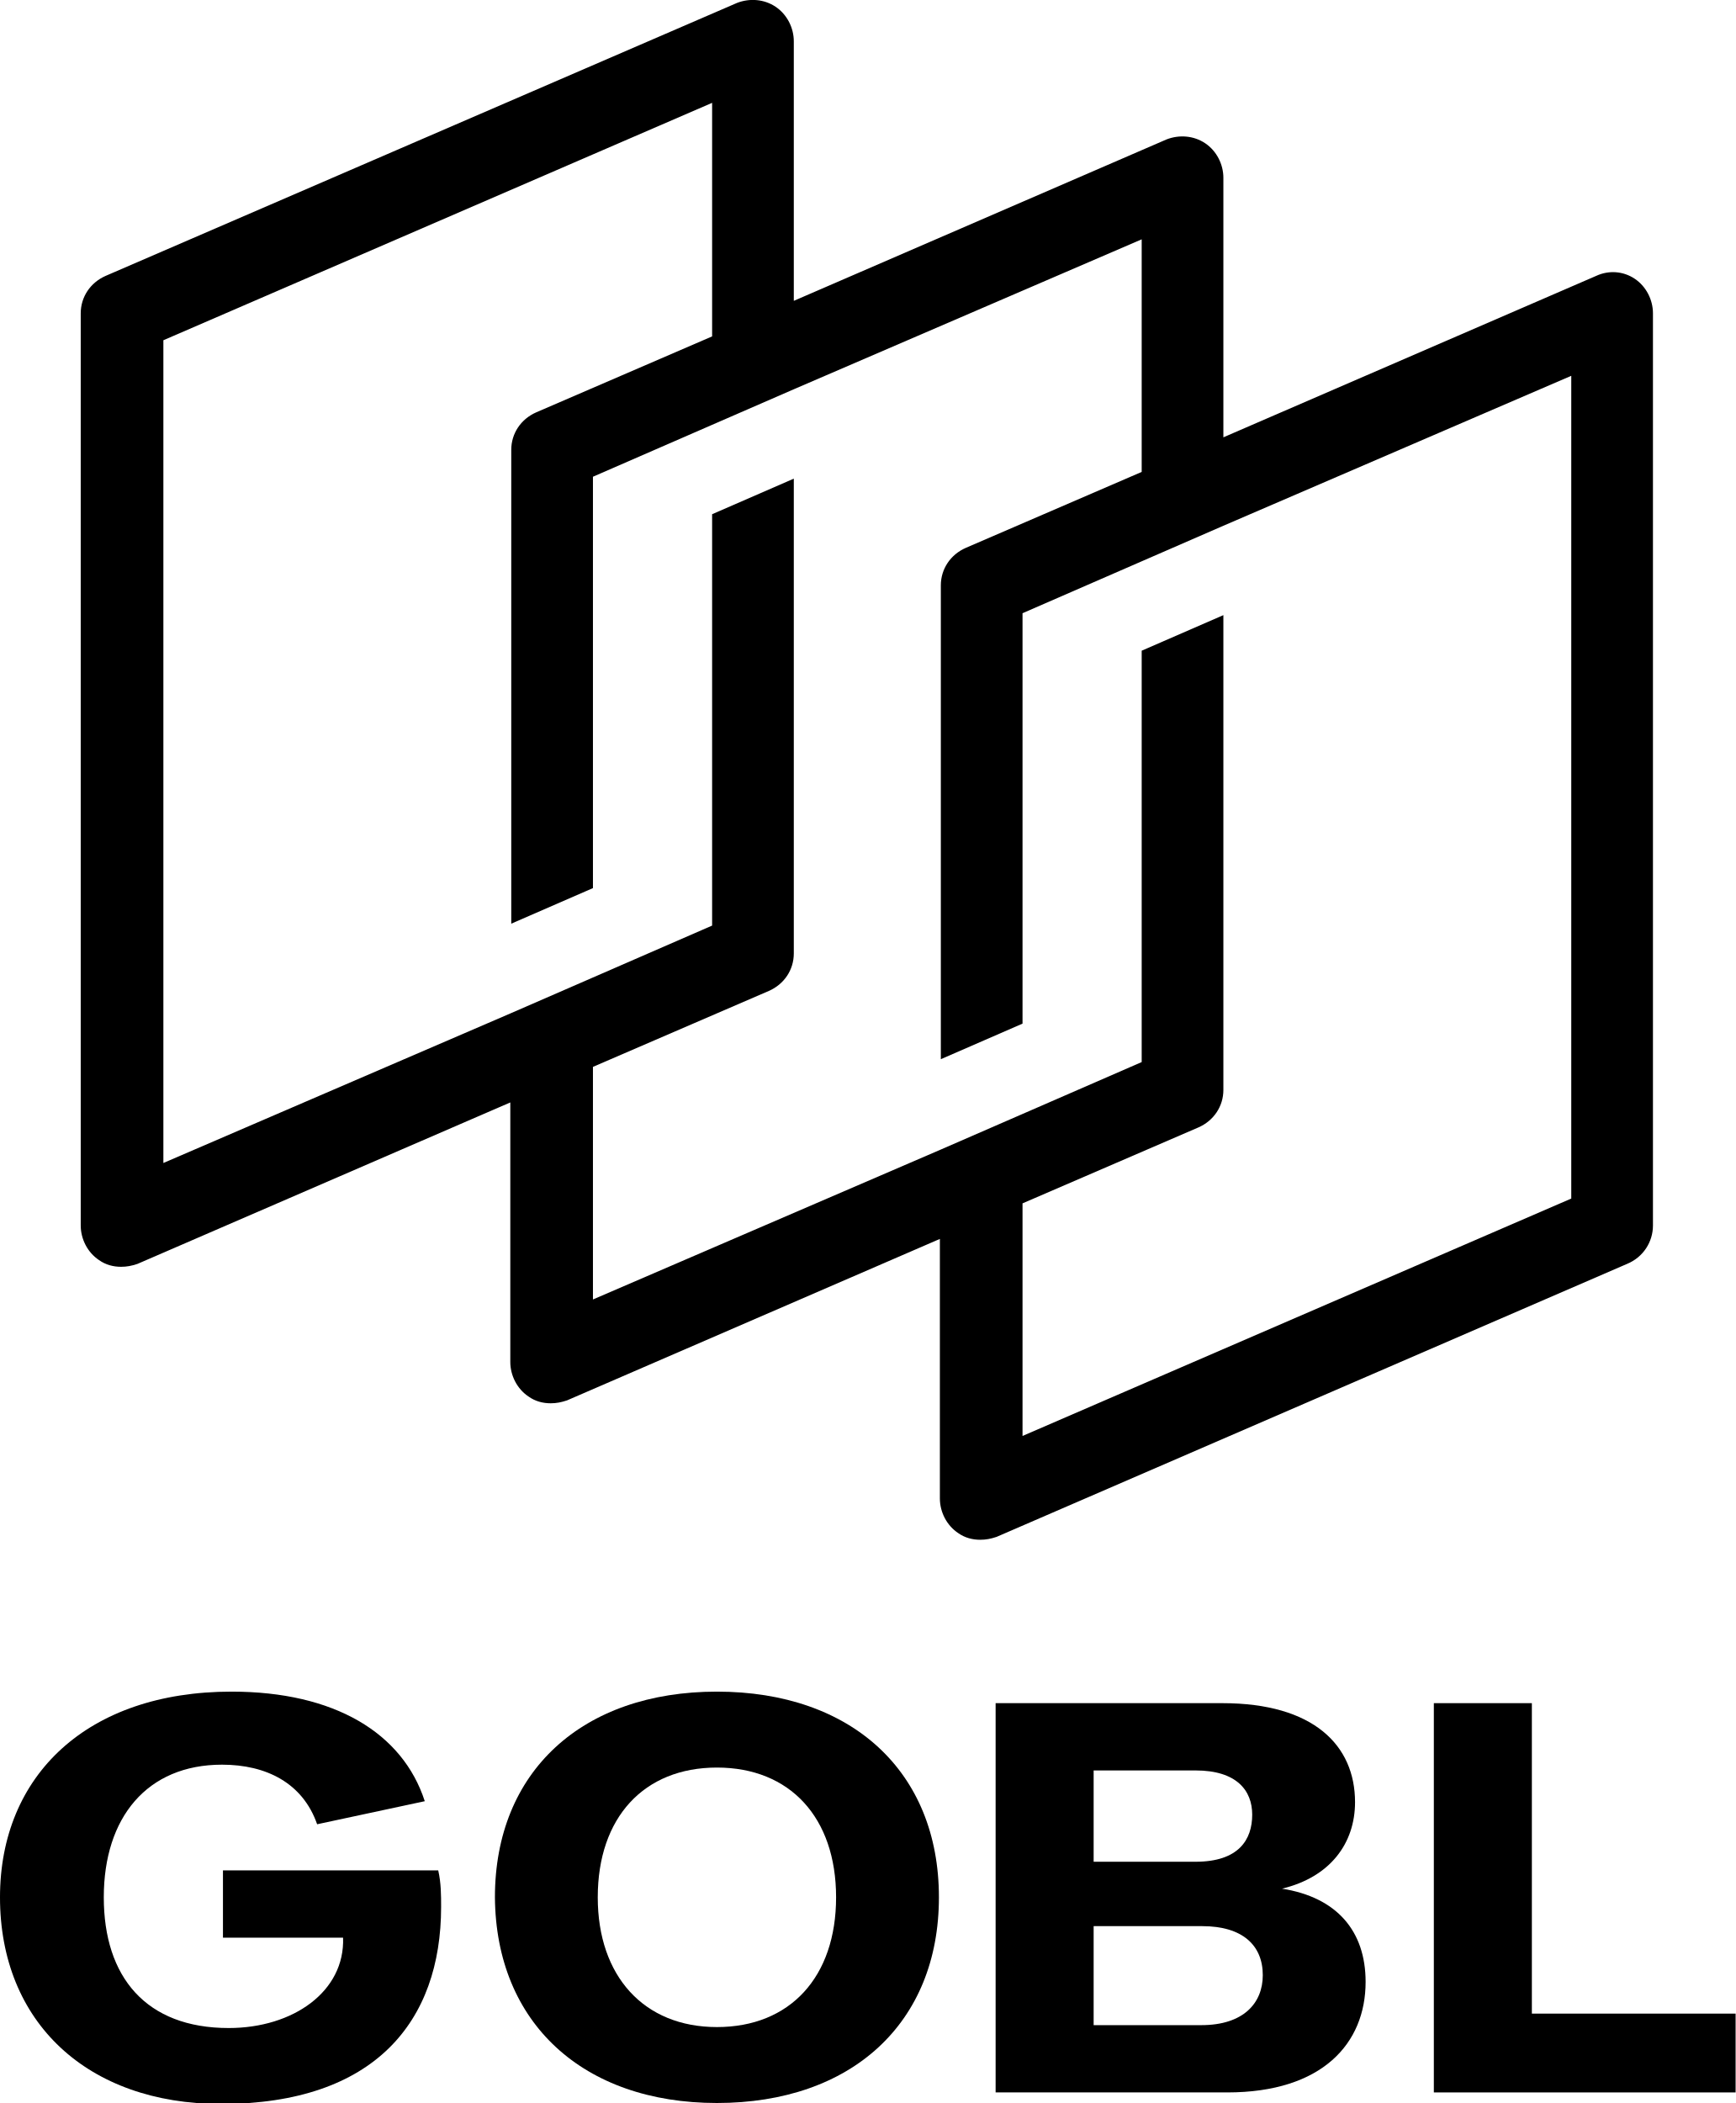
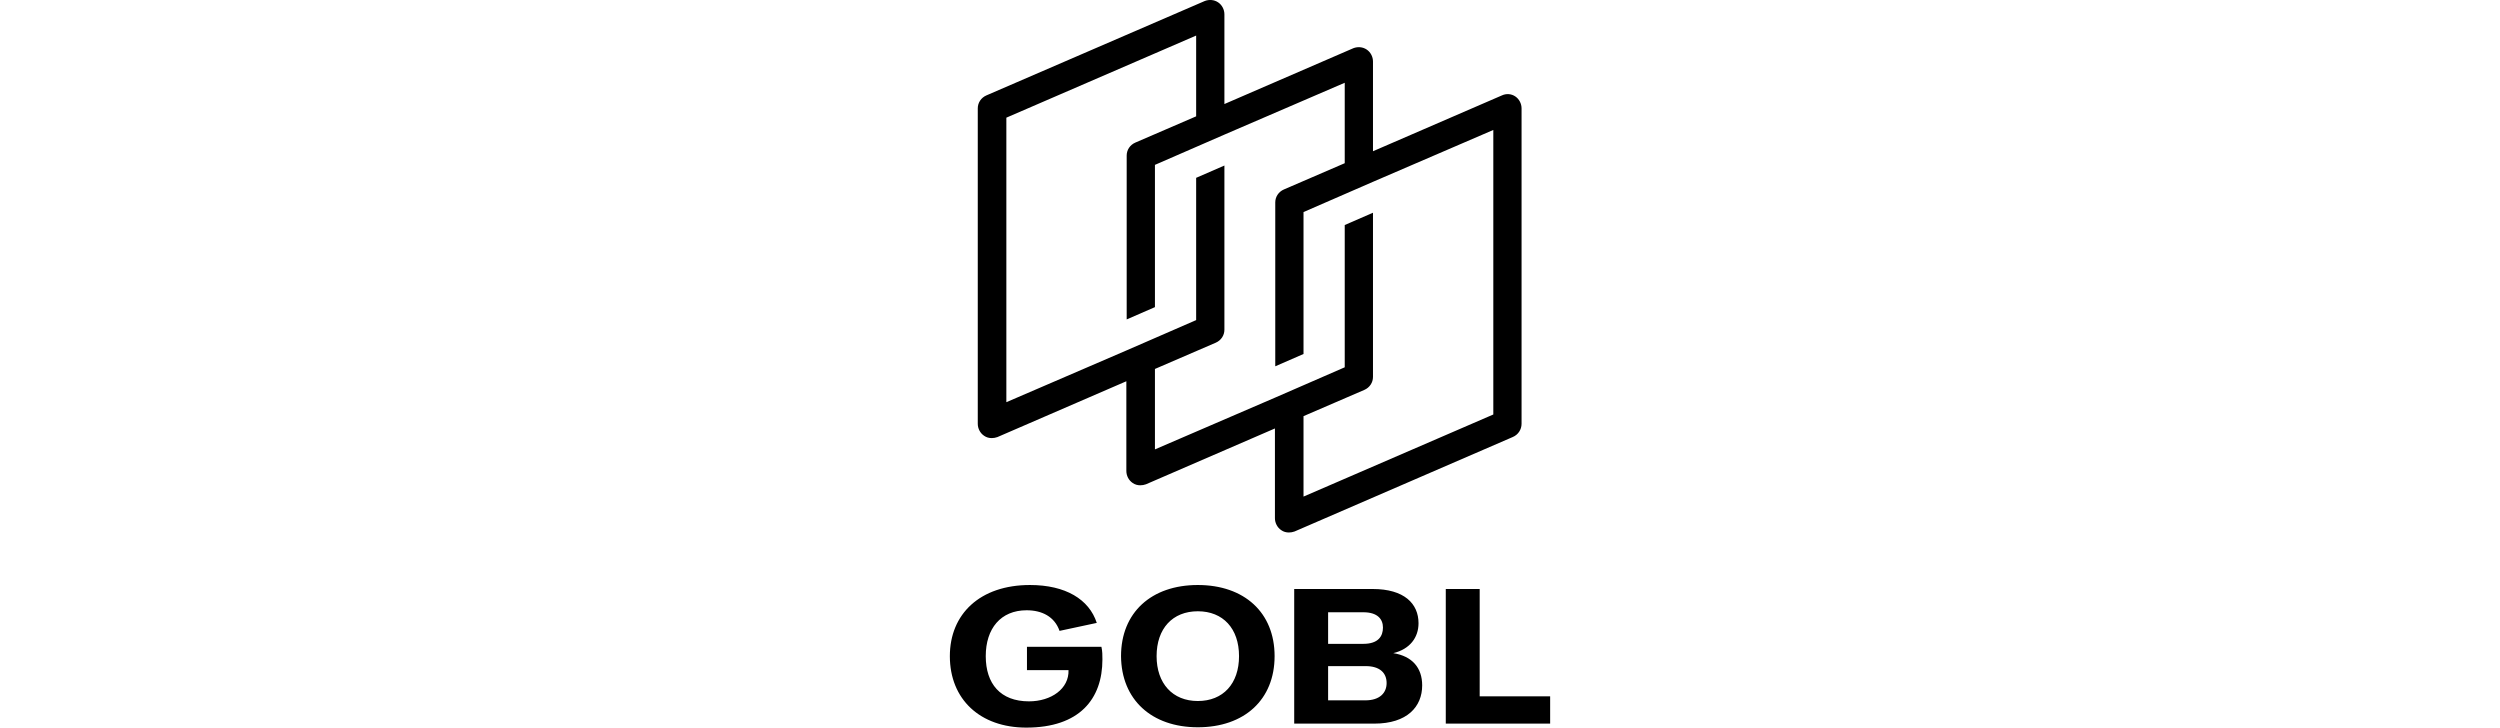
- <svg xmlns="http://www.w3.org/2000/svg" version="1.1" id="Capa_1" x="0px" y="0px" viewBox="0 0 180.6 218.8" style="enable-background:new 0 0 180.6 218.8;" xml:space="preserve">
-   <g>
-     <path d="M172,127.5V32.6c0-1.4-0.7-2.8-1.9-3.6c-1.2-0.8-2.7-0.9-4-0.3l-38.8,16.8v-27c0-1.4-0.7-2.8-1.9-3.6   c-1.2-0.8-2.7-0.9-4-0.4L82.6,31.3v-27c0-1.4-0.7-2.8-1.9-3.6c-1.2-0.8-2.7-0.9-4-0.4L11,28.7c-1.6,0.7-2.6,2.2-2.6,3.9v94.9   c0,1.4,0.7,2.8,1.9,3.6c0.7,0.5,1.5,0.7,2.3,0.7c0.6,0,1.1-0.1,1.7-0.3l38.8-16.8v27c0,1.4,0.7,2.8,1.9,3.6   c0.7,0.5,1.5,0.7,2.3,0.7c0.6,0,1.1-0.1,1.7-0.3l38.8-16.8v27c0,1.4,0.7,2.8,1.9,3.6c0.7,0.5,1.5,0.7,2.3,0.7   c0.6,0,1.1-0.1,1.7-0.3l65.6-28.4C171,130.8,172,129.2,172,127.5z M163.5,124.7l-57.1,24.7v-24.2l18.3-7.9c1.6-0.7,2.6-2.2,2.6-3.9   V64l-8.5,3.7v42.8l-12.4,5.4l-8.5,3.7l-36.2,15.6V111l18.3-7.9c1.6-0.7,2.6-2.2,2.6-3.9V49.8l-8.5,3.7v42.8l-12.4,5.4l-8.5,3.7   L17,121V35.4l57.1-24.7V35l-18.3,7.9c-1.6,0.7-2.6,2.2-2.6,3.9v49.3l8.5-3.7V49.6l12.4-5.4l8.5-3.7l36.2-15.6v24.2l-18.3,7.9   c-1.6,0.7-2.6,2.2-2.6,3.9v49.3l8.5-3.7V63.8l12.4-5.4l8.5-3.7l36.2-15.6V124.7z" />
-     <g>
-       <g>
-         <path d="M44.2,187.4c-2.3-7.1-9.4-11.4-20.1-11.4C9.1,176,0,184.7,0,197.4c0,13,9.1,21.5,23,21.5c16,0,22.9-8.6,22.9-20.5     c0-1.2,0-2.5-0.3-3.8H23.2v7h12.5c0.2,5.6-5.2,9.4-11.9,9.4c-8.6,0-13-5.3-13-13.6c0-8.3,4.5-13.8,12.3-13.8     c4.6,0,8.4,1.9,9.9,6.2L44.2,187.4z" />
-         <path d="M74.6,210.9c-7.6,0-12.4-5.3-12.4-13.5c0-8.3,4.8-13.5,12.4-13.5c7.6,0,12.4,5.2,12.4,13.5     C87,205.7,82.2,210.9,74.6,210.9z M74.6,218.8c14,0,23.1-8.3,23.1-21.4c0-13.1-9.1-21.4-23.1-21.4s-23.1,8.3-23.1,21.4     C51.6,210.5,60.7,218.8,74.6,218.8z" />
-         <path d="M125,210.7h-11.2v-10.3h11.3c4.2,0,6.3,2,6.3,5.1C131.4,208.4,129.4,210.7,125,210.7z M113.8,184.2h10.6     c4.3,0,5.9,2.1,5.9,4.6c0,2.6-1.4,4.9-5.9,4.9h-10.6V184.2z M133.4,196.5c5-1.2,7.6-4.7,7.6-9c0-5.9-4.3-10.3-13.8-10.3h-23.6     v40.5h24.1c9.9,0,14.4-5.1,14.4-11.5C142.1,200.9,139.1,197.4,133.4,196.5z" />
-         <polygon points="149.2,177.2 149.2,217.7 180.6,217.7 180.6,209.5 159.4,209.5 159.4,177.2    " />
-       </g>
-     </g>
-   </g>
+ <svg xmlns="http://www.w3.org/2000/svg" width="550" height="160" viewBox="0 0 180.6 218.8">
+   <path d="M172 127.5V32.6c0-1.4-.7-2.8-1.9-3.6-1.2-.8-2.7-.9-4-.3l-38.8 16.8v-27c0-1.4-.7-2.8-1.9-3.6-1.2-.8-2.7-.9-4-.4L82.6 31.3v-27c0-1.4-.7-2.8-1.9-3.6-1.2-.8-2.7-.9-4-.4L11 28.7c-1.6.7-2.6 2.2-2.6 3.9v94.9c0 1.4.7 2.8 1.9 3.6.7.5 1.5.7 2.3.7.6 0 1.1-.1 1.7-.3l38.8-16.8v27c0 1.4.7 2.8 1.9 3.6.7.5 1.5.7 2.3.7.6 0 1.1-.1 1.7-.3l38.8-16.8v27c0 1.4.7 2.8 1.9 3.6.7.5 1.5.7 2.3.7.6 0 1.1-.1 1.7-.3l65.6-28.4c1.7-.7 2.7-2.3 2.7-4zm-8.5-2.8-57.1 24.7v-24.2l18.3-7.9c1.6-.7 2.6-2.2 2.6-3.9V64l-8.5 3.7v42.8l-12.4 5.4-8.5 3.7-36.2 15.6V111l18.3-7.9c1.6-.7 2.6-2.2 2.6-3.9V49.8l-8.5 3.7v42.8l-12.4 5.4-8.5 3.7L17 121V35.4l57.1-24.7V35l-18.3 7.9c-1.6.7-2.6 2.2-2.6 3.9v49.3l8.5-3.7V49.6l12.4-5.4 8.5-3.7 36.2-15.6v24.2L100.5 57c-1.6.7-2.6 2.2-2.6 3.9v49.3l8.5-3.7V63.8l12.4-5.4 8.5-3.7 36.2-15.6v85.6zM44.2 187.4c-2.3-7.1-9.4-11.4-20.1-11.4-15 0-24.1 8.7-24.1 21.4 0 13 9.1 21.5 23 21.5 16 0 22.9-8.6 22.9-20.5 0-1.2 0-2.5-.3-3.8H23.2v7h12.5c.2 5.6-5.2 9.4-11.9 9.4-8.6 0-13-5.3-13-13.6s4.5-13.8 12.3-13.8c4.6 0 8.4 1.9 9.9 6.2l11.2-2.4zM74.6 210.9c-7.6 0-12.4-5.3-12.4-13.5 0-8.3 4.8-13.5 12.4-13.5 7.6 0 12.4 5.2 12.4 13.5s-4.8 13.5-12.4 13.5zm0 7.9c14 0 23.1-8.3 23.1-21.4 0-13.1-9.1-21.4-23.1-21.4s-23.1 8.3-23.1 21.4c.1 13.1 9.2 21.4 23.1 21.4zM125 210.7h-11.2v-10.3h11.3c4.2 0 6.3 2 6.3 5.1 0 2.9-2 5.2-6.4 5.2zm-11.2-26.5h10.6c4.3 0 5.9 2.1 5.9 4.6 0 2.6-1.4 4.9-5.9 4.9h-10.6v-9.5zm19.6 12.3c5-1.2 7.6-4.7 7.6-9 0-5.9-4.3-10.3-13.8-10.3h-23.6v40.5h24.1c9.9 0 14.4-5.1 14.4-11.5 0-5.3-3-8.8-8.7-9.7zM149.2 177.2v40.5h31.4v-8.2h-21.2v-32.3z" />
</svg>
